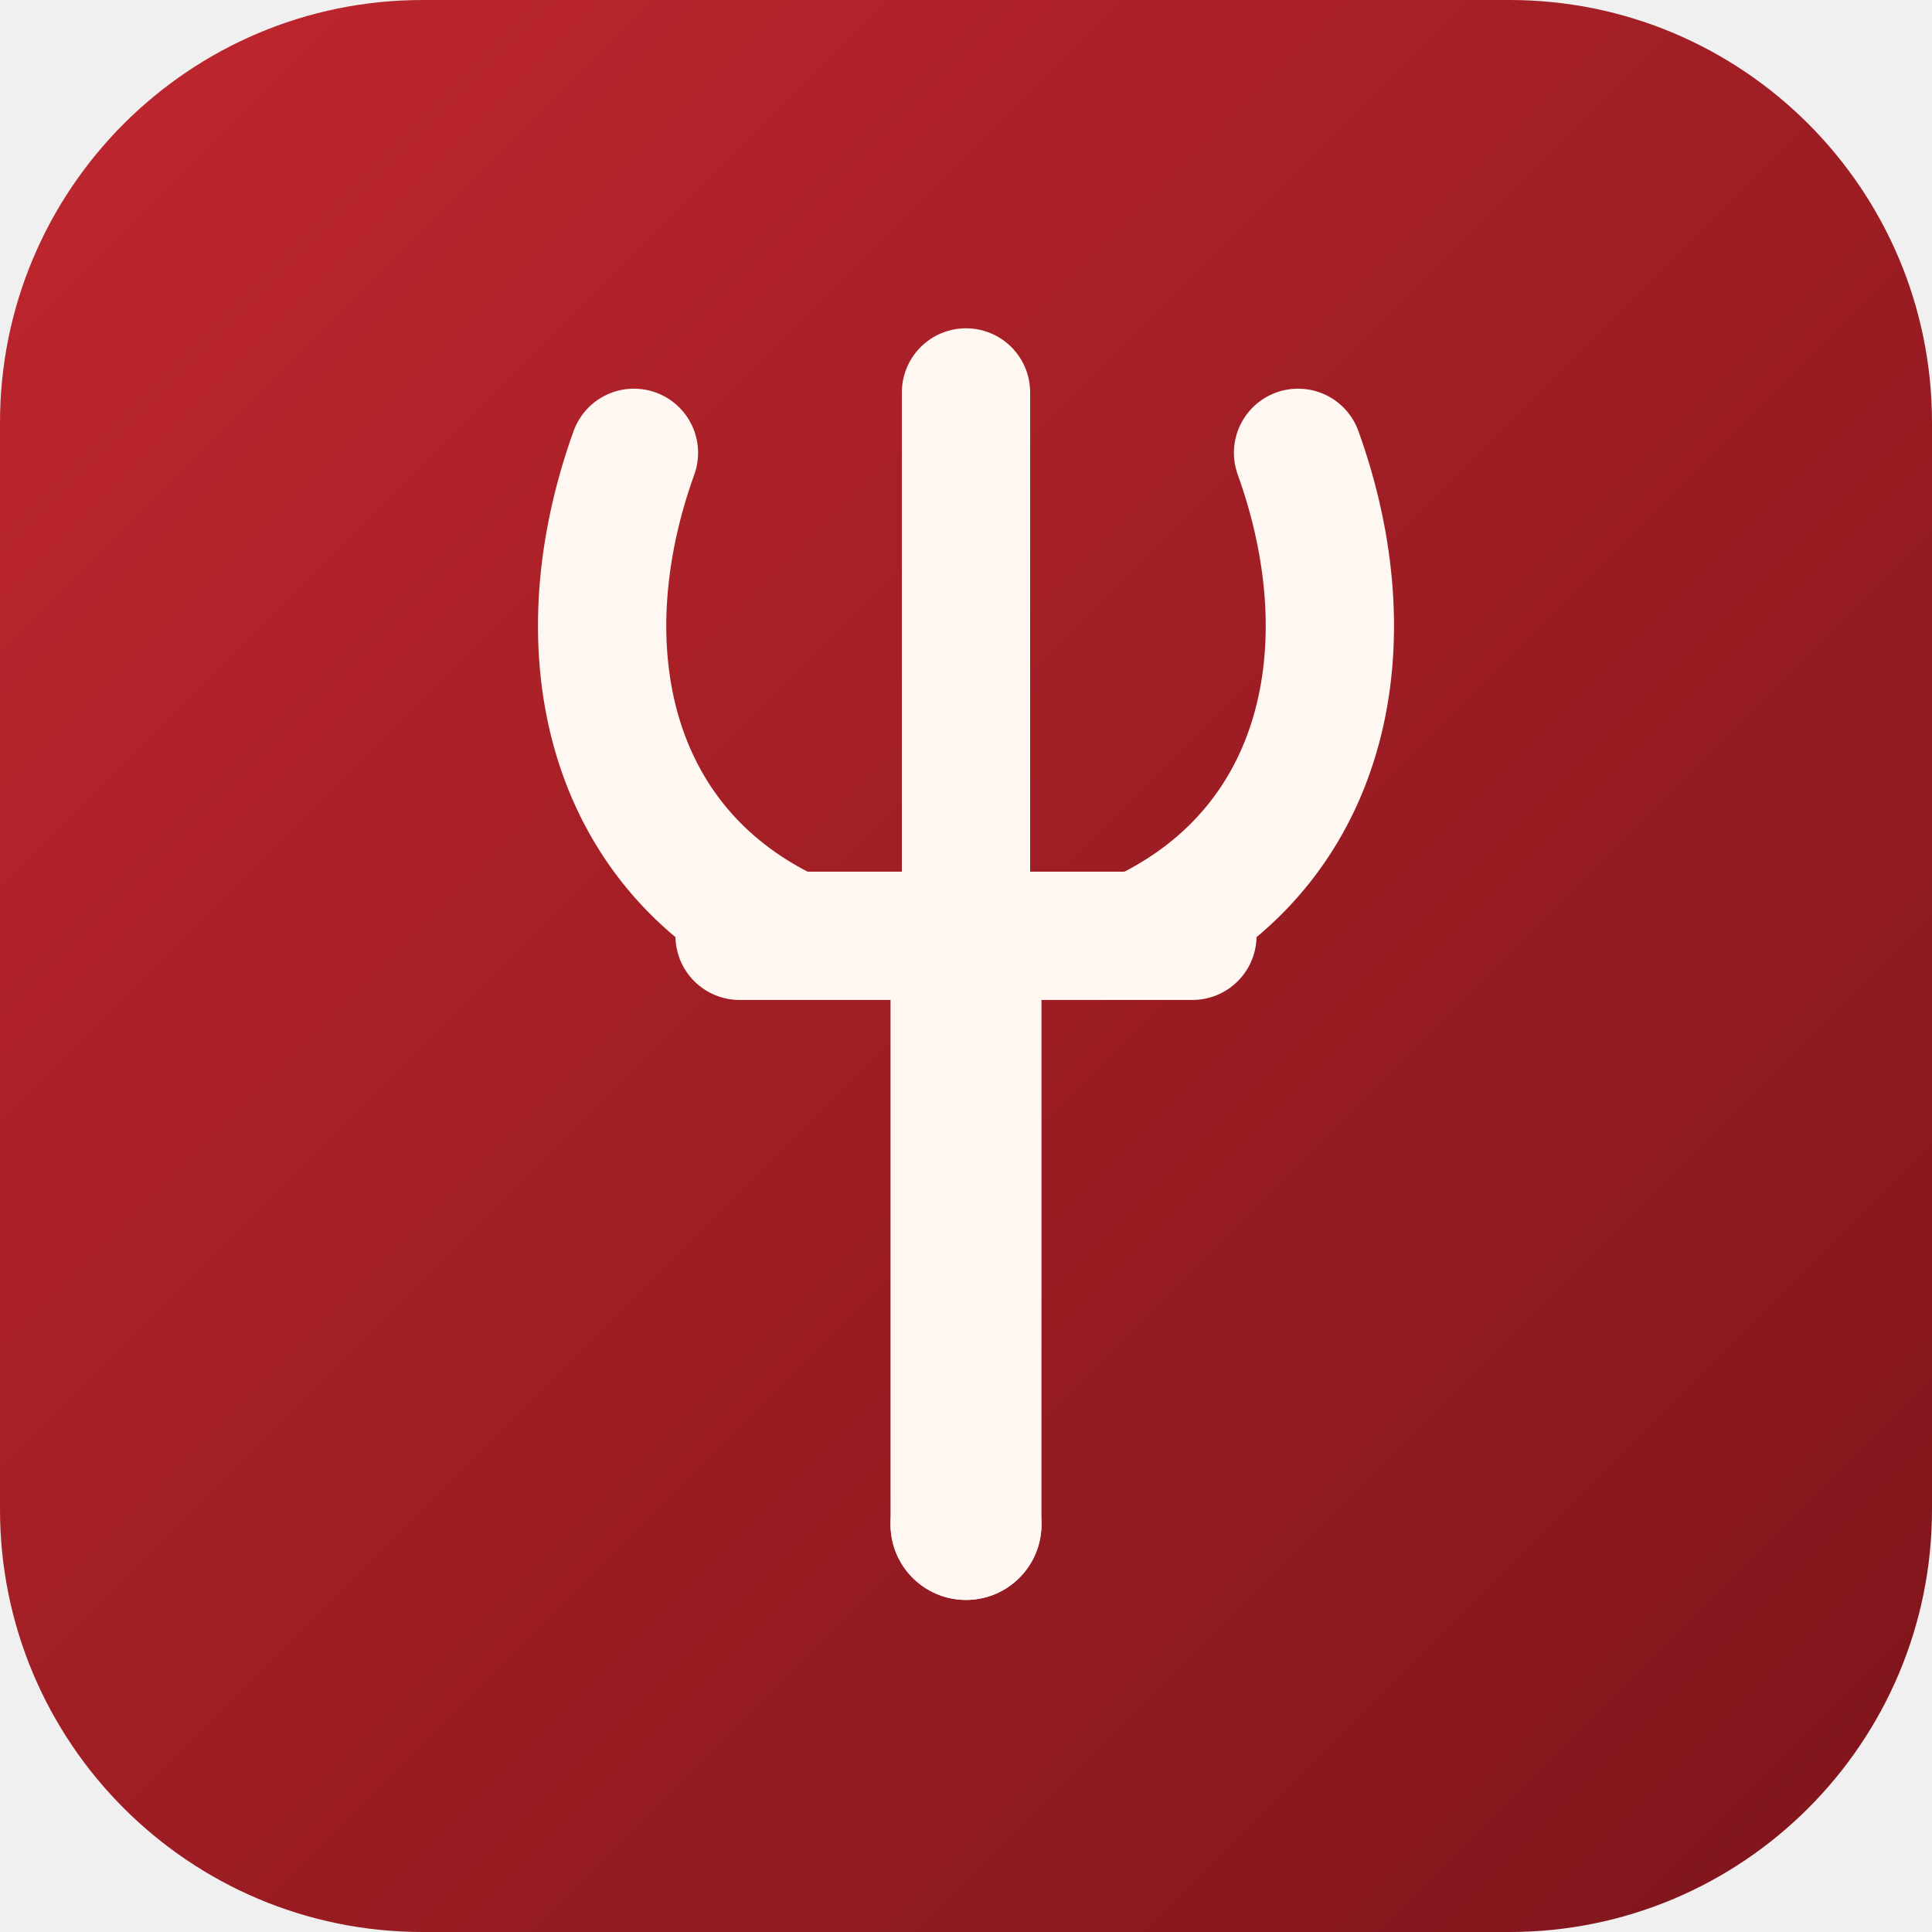
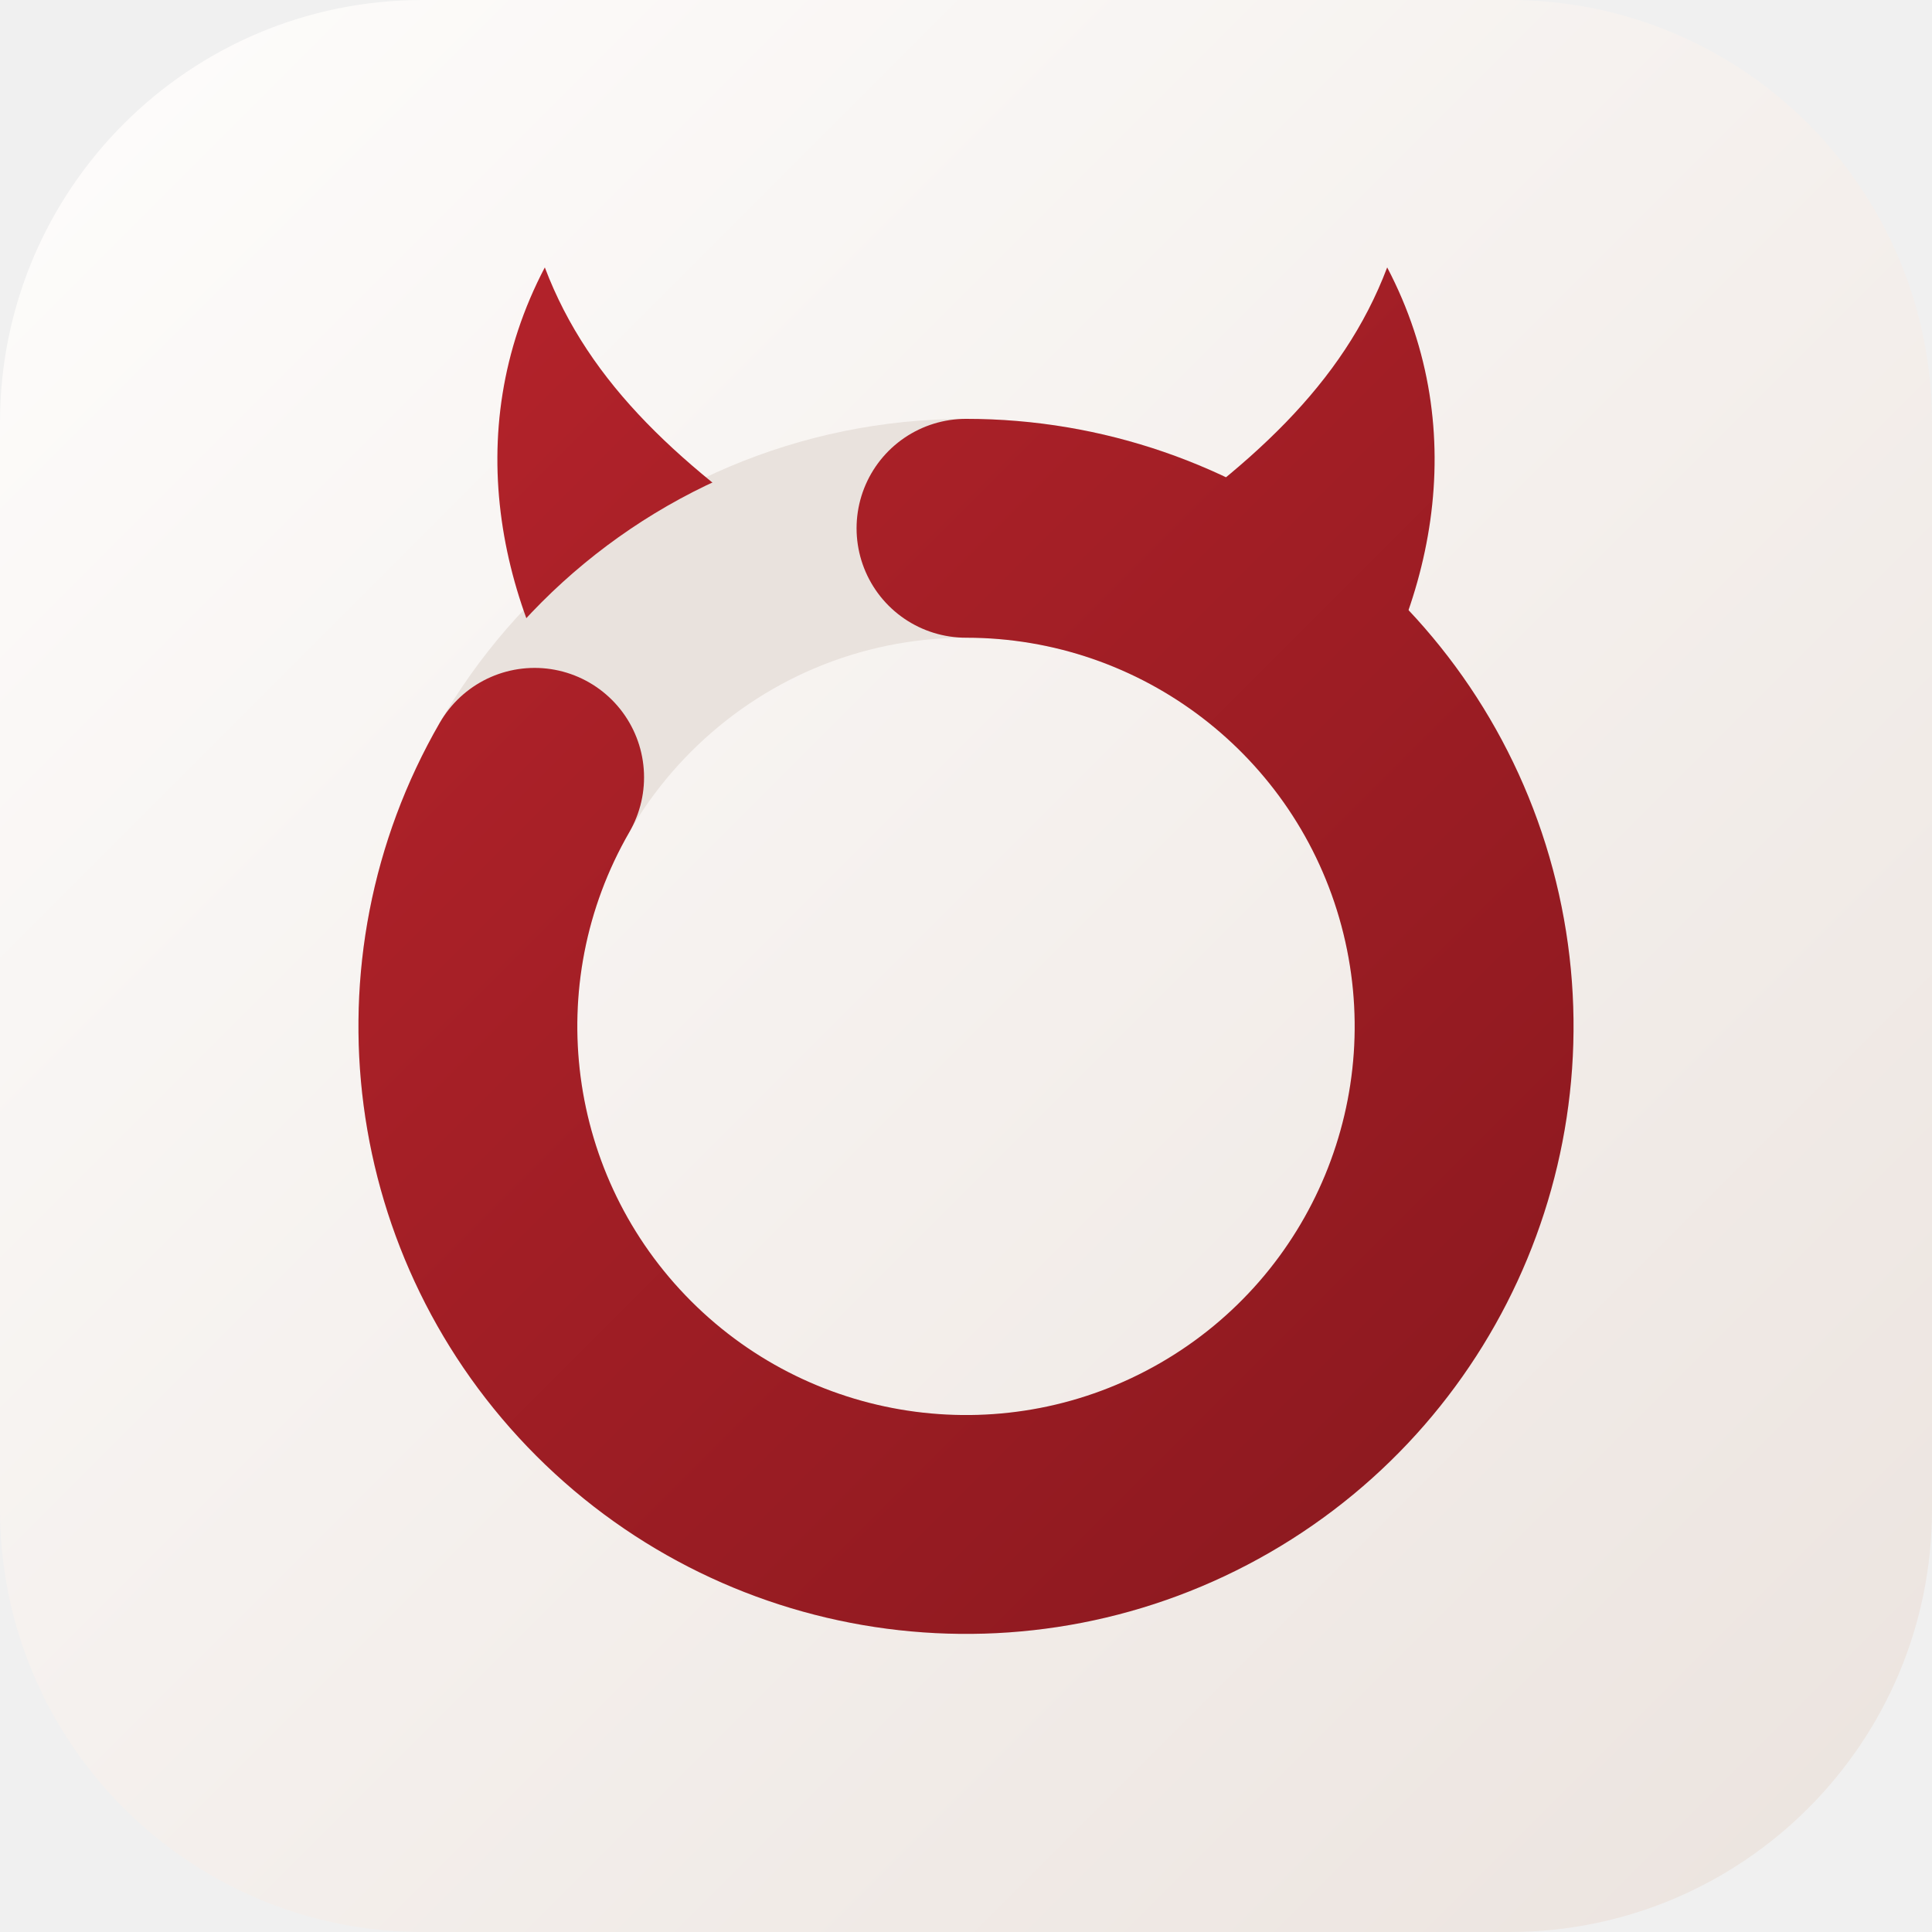
<svg xmlns="http://www.w3.org/2000/svg" viewBox="0 0 512 512">
  <defs>
-     <linearGradient id="bg" x1="0" y1="0" x2="1" y2="1">
+     <linearGradient id="t" x1="0" y1="0" x2="1" y2="1">
+       <stop offset="0" stop-color="#fefdfc" />
+       <stop offset="1" stop-color="#ebe3de" />
+     </linearGradient>
+     <linearGradient id="g" x1="0" y1="0" x2="1" y2="1">
      <stop offset="0" stop-color="#c0262e" />
      <stop offset="1" stop-color="#7d151b" />
    </linearGradient>
+     <mask id="m" maskUnits="userSpaceOnUse" x="0" y="0" width="512" height="512">
+       <g fill="#fff">
+         <path transform="translate(178.41 165.21) rotate(-42) scale(0.86)" d="M-44 14 C-38 -38 -10 -88 44 -108 C30 -72 34 -34 46 14 Z" />
+         <path transform="translate(333.59 165.21) rotate(42) scale(-0.86 0.86)" d="M-44 14 C-38 -38 -10 -88 44 -108 C30 -72 34 -34 46 14 Z" />
+       </g>
+       <circle cx="256" cy="272" r="159.0" fill="#000" />
+       <path d="M256.00 140.00 A132 132 0 1 1 141.68 206.00" fill="none" stroke="#fff" stroke-width="58" stroke-linecap="round" />
+     </mask>
  </defs>
-   <rect width="512" height="512" rx="112" fill="url(#bg)" />
-   <g fill="none" stroke="#fff7f2" stroke-linecap="round" stroke-linejoin="round">
-     <path d="M168 120 C150 170 160 222 206 246" stroke-width="34" />
-     <path d="M344 120 C362 170 352 222 306 246" stroke-width="34" />
-     <path d="M256 104 V246" stroke-width="34" />
-     <path d="M196 248 H316" stroke-width="34" />
-     <path d="M256 248 V404" stroke-width="40" />
-   </g>
-   <circle cx="256" cy="404" r="20" fill="#fff7f2" />
+   <rect width="512" height="512" rx="112" fill="url(#t)" />
+   <circle cx="256" cy="272" r="132" fill="none" stroke="#e9e2dd" stroke-width="58" />
+   <rect width="512" height="512" fill="url(#g)" mask="url(#m)" />
</svg>
